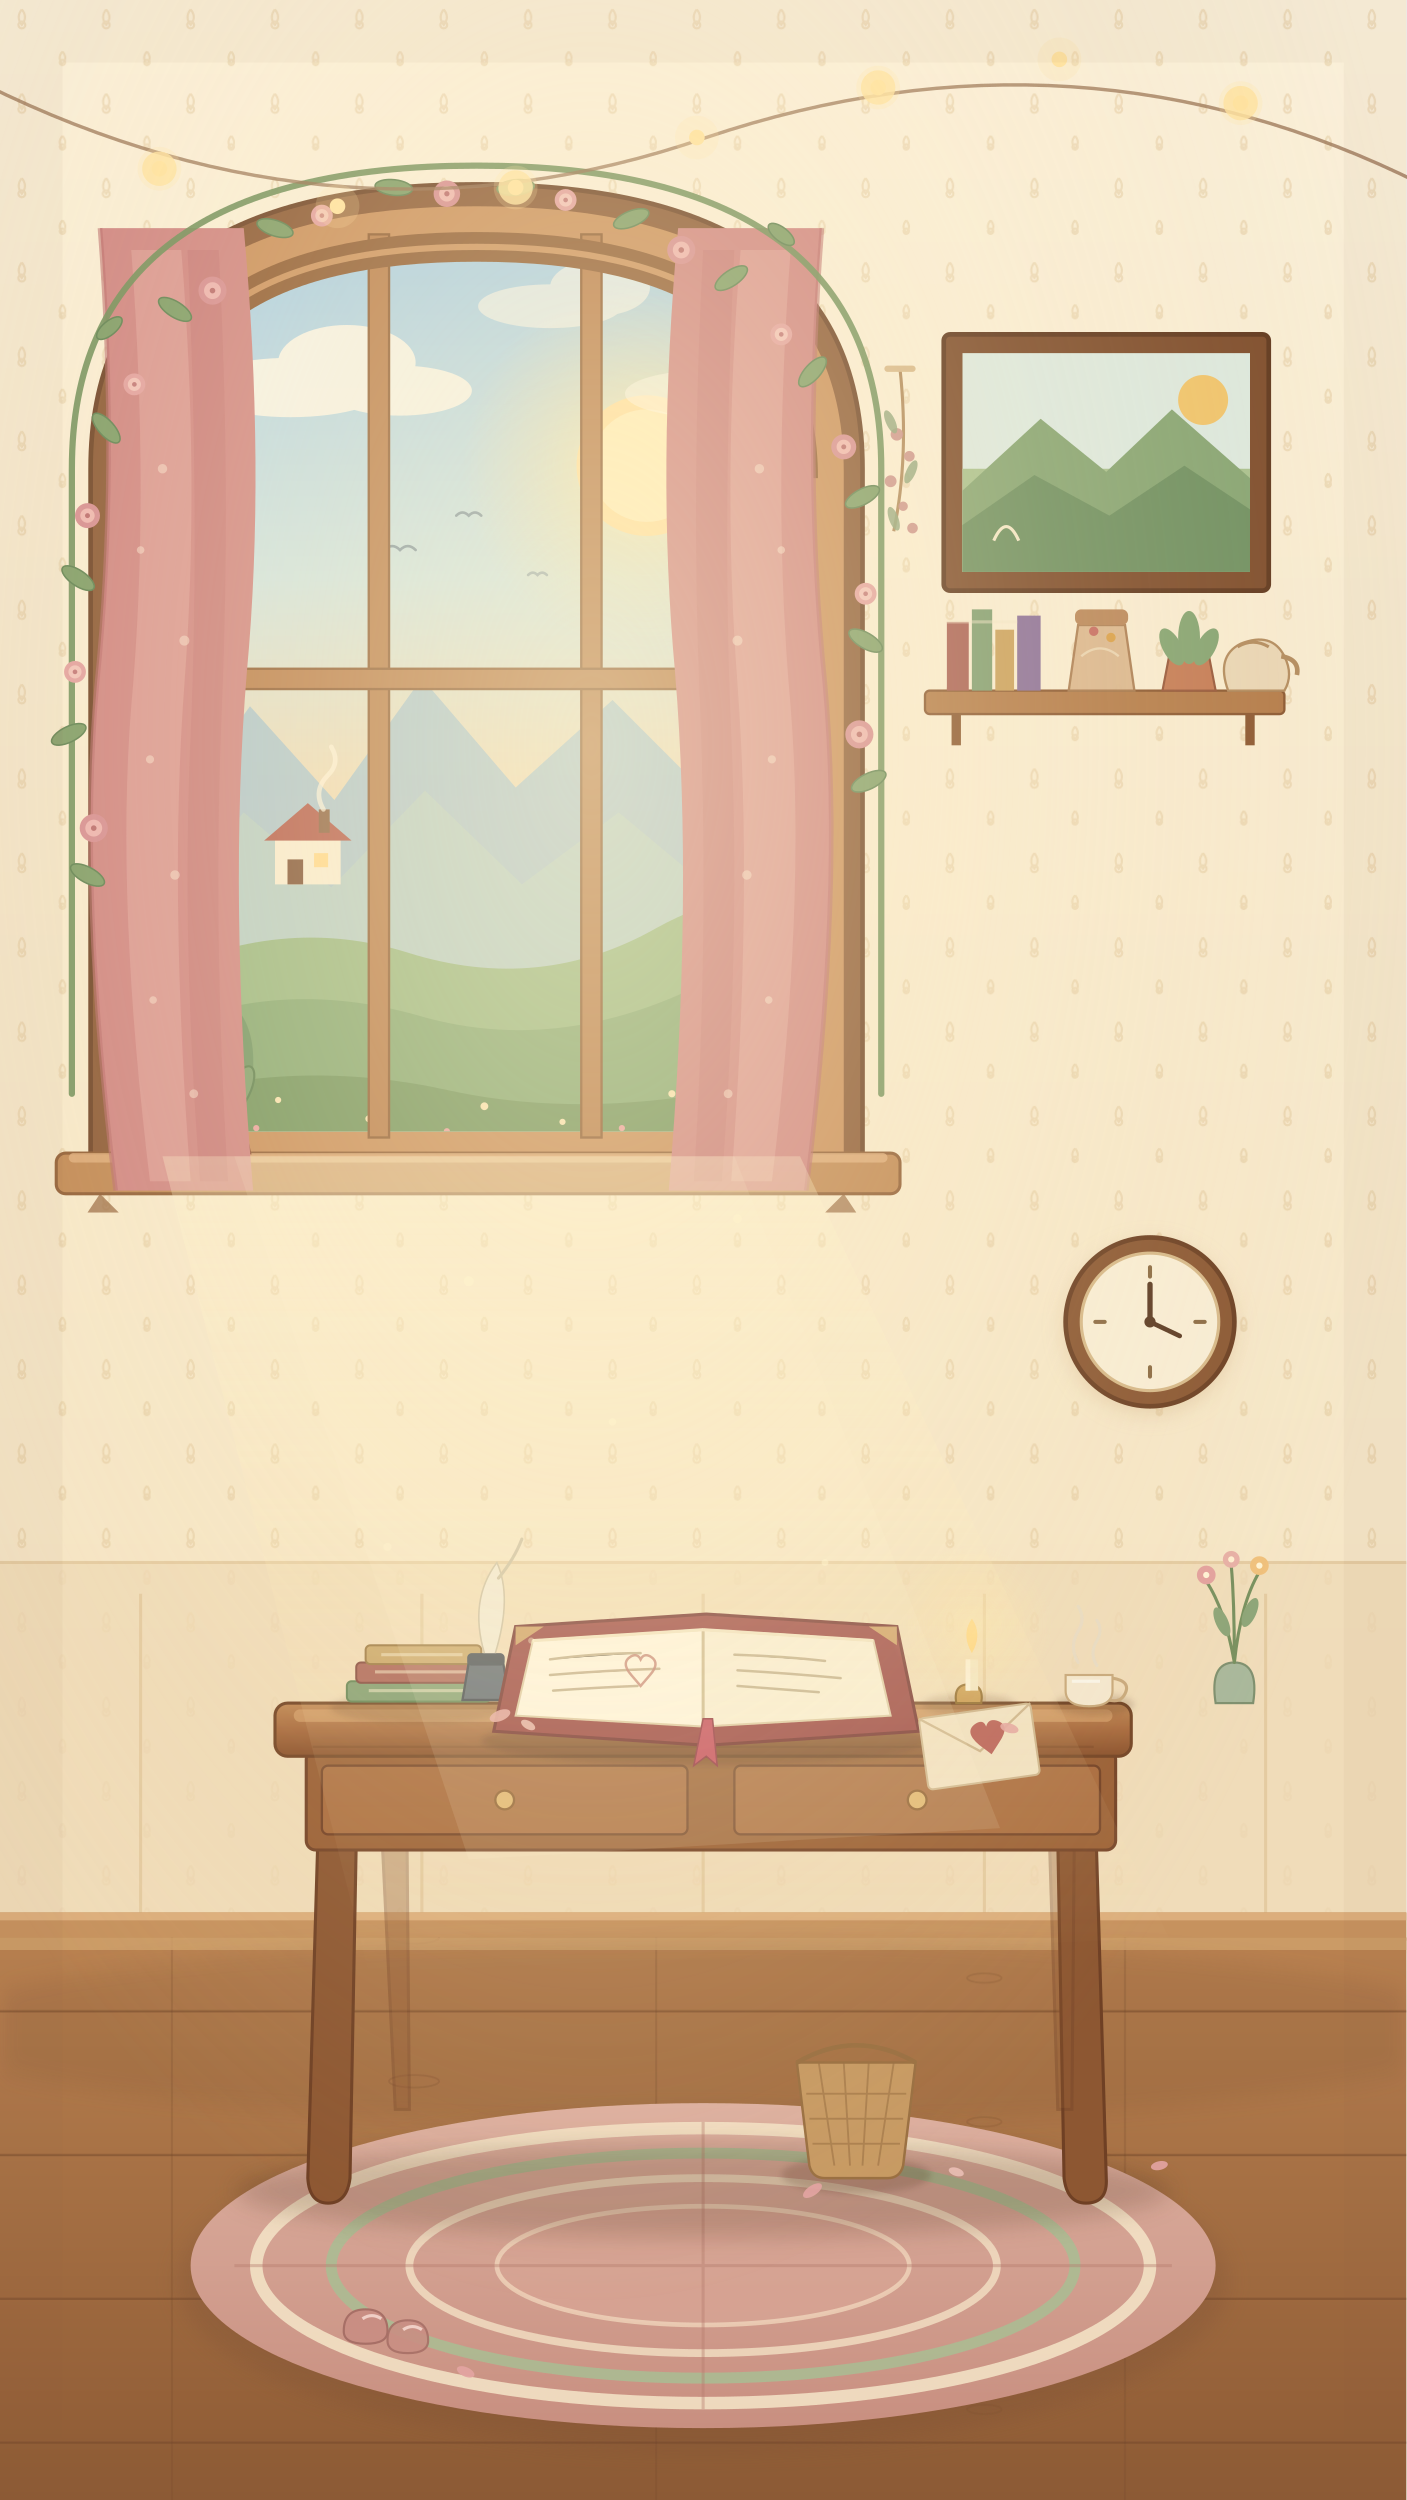
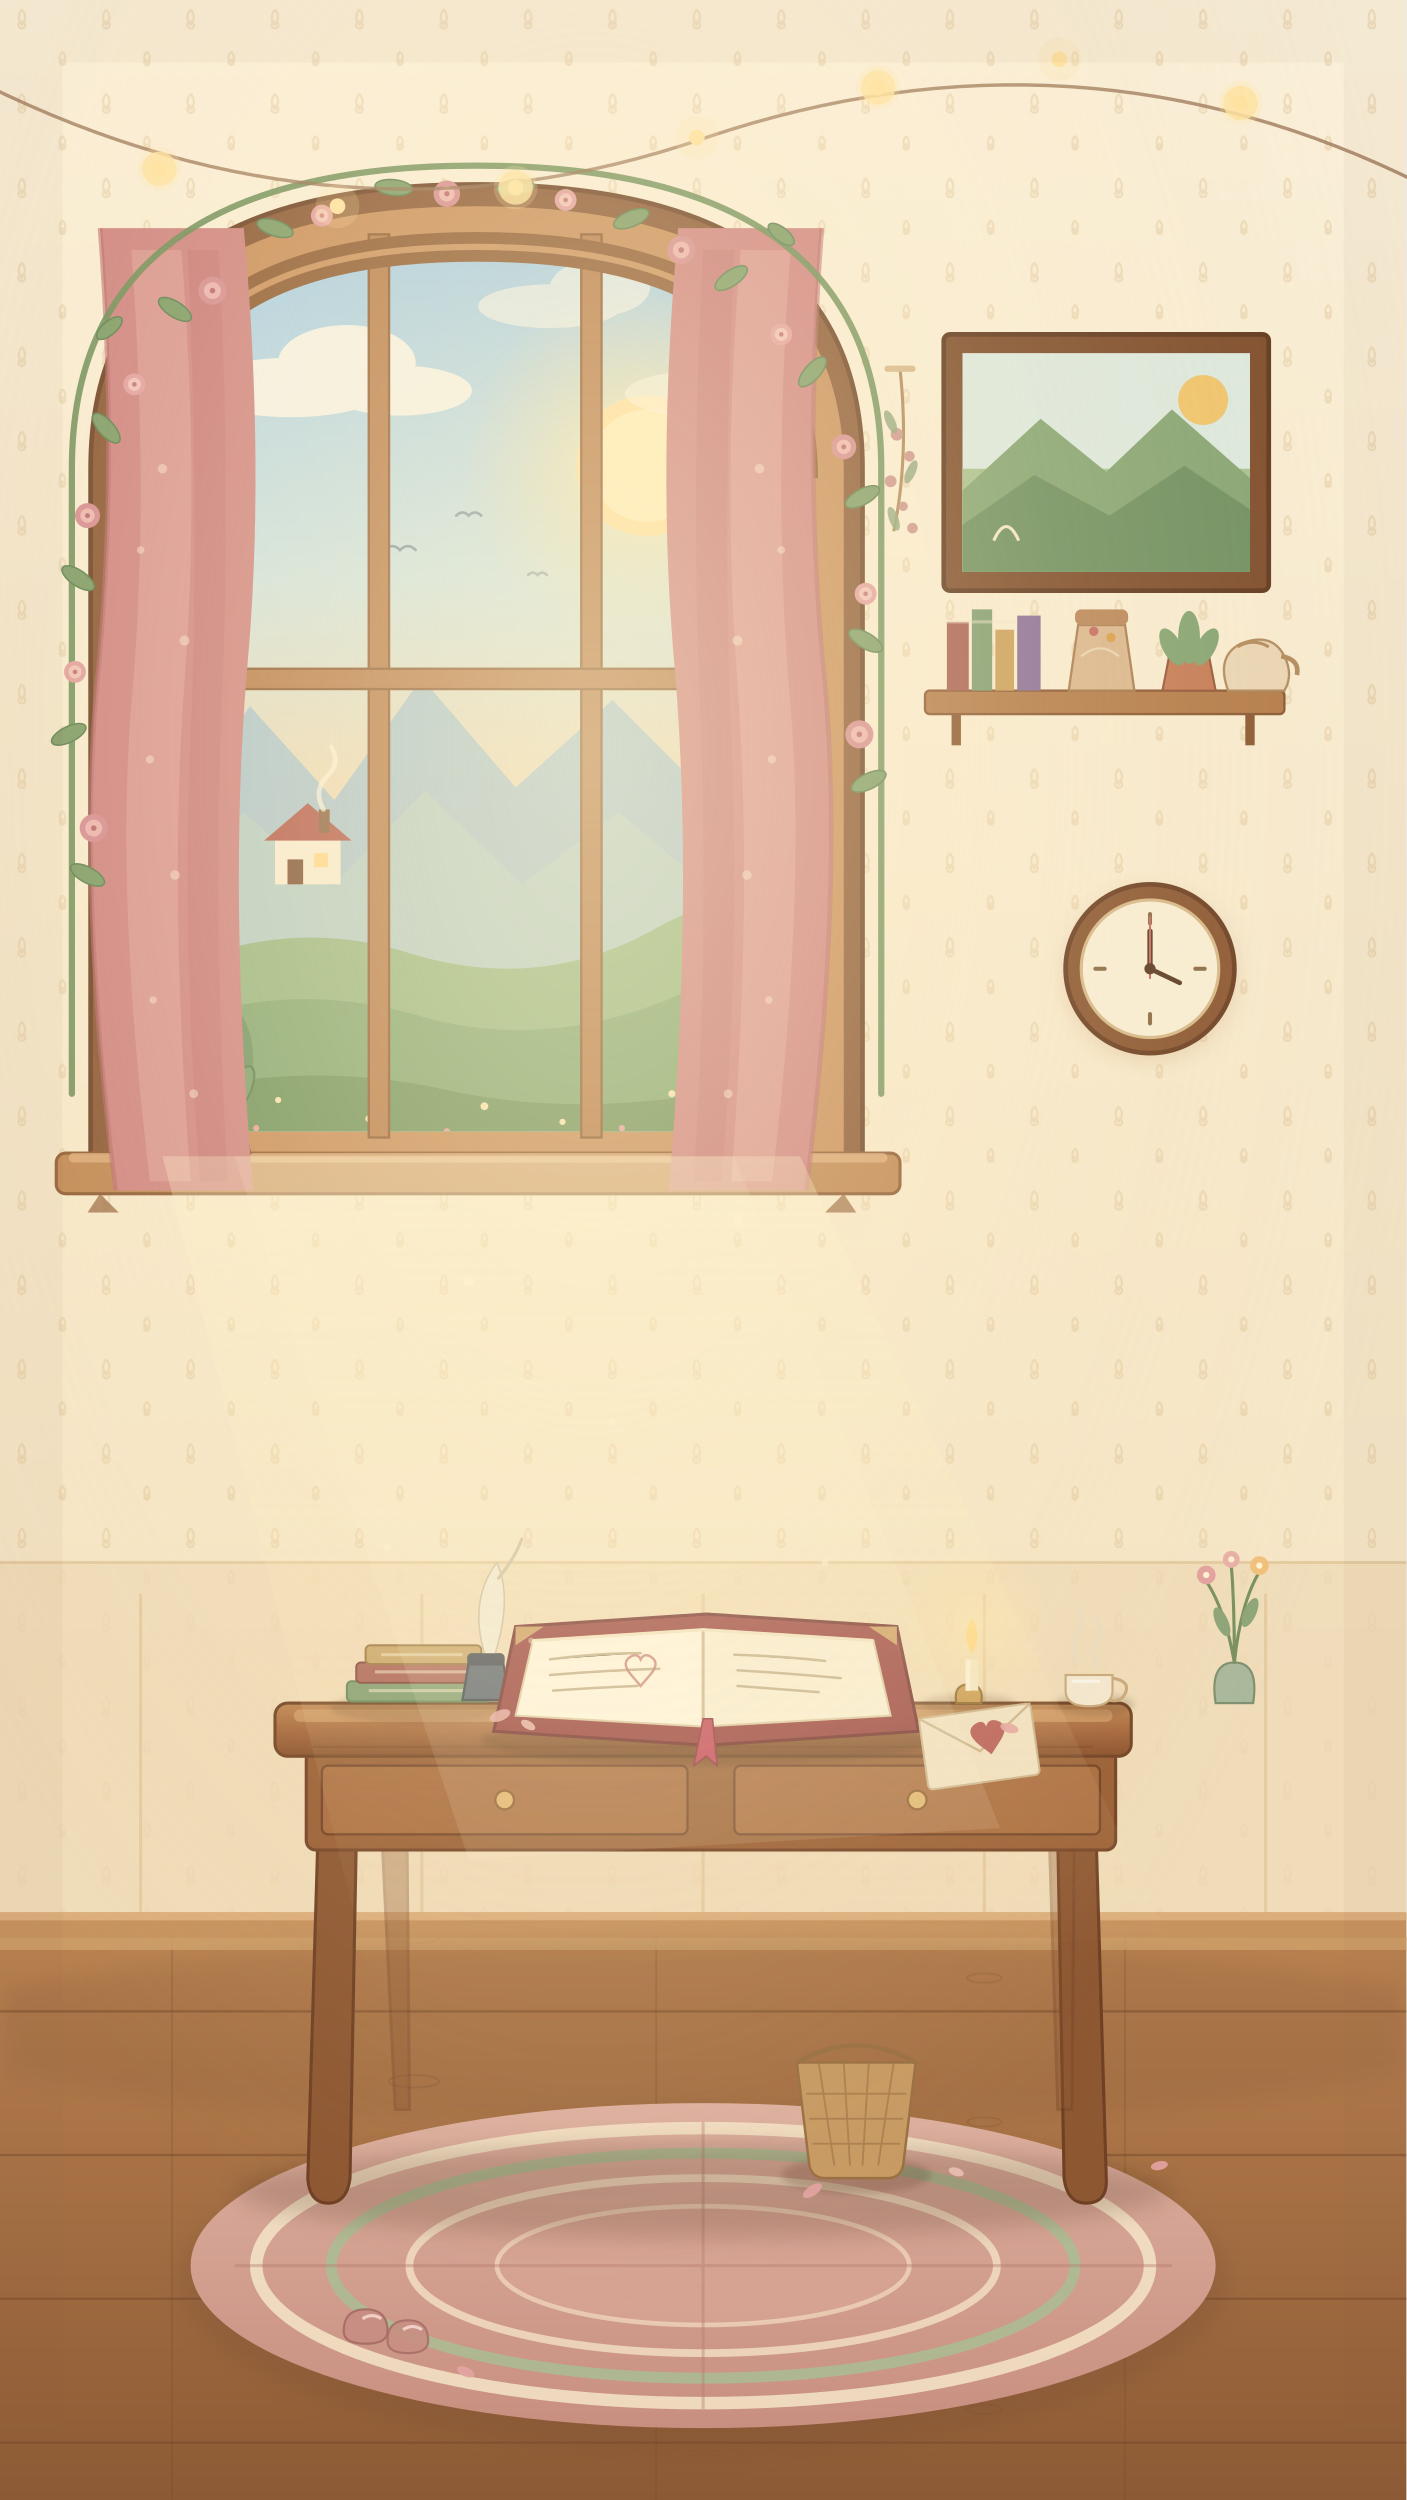
<svg xmlns="http://www.w3.org/2000/svg" viewBox="0 0 900 1600" width="900" height="1600">
  <defs>
    <linearGradient id="sky" x1="0" y1="0" x2="0" y2="1">
      <stop offset="0" stop-color="#a6cde6" />
      <stop offset=".38" stop-color="#cfe4e2" />
      <stop offset=".66" stop-color="#f5d9ae" />
      <stop offset="1" stop-color="#f0bd8d" />
    </linearGradient>
    <linearGradient id="wall" x1="0" y1="0" x2="0" y2="1">
      <stop offset="0" stop-color="#faf0da" />
      <stop offset=".6" stop-color="#f6e7c8" />
      <stop offset="1" stop-color="#eedbb8" />
    </linearGradient>
    <linearGradient id="floorG" x1="0" y1="0" x2="0" y2="1">
      <stop offset="0" stop-color="#b98150" />
      <stop offset="1" stop-color="#8d5a34" />
    </linearGradient>
    <linearGradient id="deskG" x1="0" y1="0" x2="0" y2="1">
      <stop offset="0" stop-color="#c08854" />
      <stop offset=".5" stop-color="#a86b3f" />
      <stop offset="1" stop-color="#8a522d" />
    </linearGradient>
    <linearGradient id="rugG" x1="0" y1="0" x2="0" y2="1">
      <stop offset="0" stop-color="#ddb0a0" />
      <stop offset="1" stop-color="#c88f80" />
    </linearGradient>
    <linearGradient id="beam" x1="0" y1="0" x2="0" y2="1">
      <stop offset="0" stop-color="#fff6d2" stop-opacity=".55" />
      <stop offset="1" stop-color="#ffe7a9" stop-opacity="0" />
    </linearGradient>
    <radialGradient id="sunGlow" cx="50%" cy="50%" r="50%">
      <stop offset="0" stop-color="#fff3c2" stop-opacity=".95" />
      <stop offset=".45" stop-color="#ffe6a4" stop-opacity=".5" />
      <stop offset="1" stop-color="#ffdfa0" stop-opacity="0" />
    </radialGradient>
    <radialGradient id="lampGlow" cx="50%" cy="50%" r="50%">
      <stop offset="0" stop-color="#ffe9ad" stop-opacity=".8" />
      <stop offset="1" stop-color="#ffe9ad" stop-opacity="0" />
    </radialGradient>
    <radialGradient id="roomGlow" cx="42%" cy="30%" r="62%">
      <stop offset="0" stop-color="#fff4cd" stop-opacity=".5" />
      <stop offset=".55" stop-color="#ffe9bb" stop-opacity=".16" />
      <stop offset="1" stop-color="#e5c38c" stop-opacity="0" />
    </radialGradient>
    <filter id="soft" x="-40%" y="-40%" width="180%" height="180%">
      <feGaussianBlur stdDeviation="7" />
    </filter>
    <filter id="soft2" x="-40%" y="-40%" width="180%" height="180%">
      <feGaussianBlur stdDeviation="2" />
    </filter>
    <clipPath id="winClip">
      <path d="M96 724 L96 306 Q96 158 305 158 Q514 158 514 306 L514 724 Z" />
    </clipPath>
    <pattern id="bloom" width="54" height="54" patternUnits="userSpaceOnUse">
      <g fill="none" stroke="#d9bc8d" stroke-width="1.4" opacity=".38">
        <circle cx="14" cy="16" r="2.2" />
        <path d="M14 6 q4 5 0 10 q-4 -5 0 -10" />
        <circle cx="40" cy="40" r="1.7" />
        <path d="M40 33 q3.5 4 0 8 q-3.5 -4 0 -8" />
      </g>
    </pattern>
    <pattern id="planks" width="900" height="92" patternUnits="userSpaceOnUse">
      <rect width="900" height="92" fill="none" />
      <path d="M0 91.5 H900" stroke="#6f4527" stroke-width="2" opacity=".45" />
      <path d="M110 0 V92 M420 0 V92 M720 0 V92" stroke="#6f4527" stroke-width="1.3" opacity=".22" />
      <ellipse cx="265" cy="44" rx="16" ry="4" fill="none" stroke="#7d4d2b" stroke-width="1.2" opacity=".25" />
      <ellipse cx="630" cy="70" rx="11" ry="3" fill="none" stroke="#7d4d2b" stroke-width="1.2" opacity=".22" />
    </pattern>
  </defs>
  <rect x="0" y="0" width="900" height="1600" fill="url(#wall)" />
  <rect x="0" y="0" width="900" height="1240" fill="url(#bloom)" />
  <rect x="0" y="1000" width="900" height="250" fill="#efdab5" opacity=".75" />
  <g stroke="#e2c99f" stroke-width="2" opacity=".9">
    <path d="M0 1000 H900" />
    <path d="M90 1020 V1236 M270 1020 V1236 M450 1020 V1236 M630 1020 V1236 M810 1020 V1236" />
  </g>
  <rect x="0" y="1224" width="900" height="18" fill="#c6925e" />
  <rect x="0" y="1224" width="900" height="5" fill="#dcae7c" />
  <path d="M58 750 L58 300 Q58 118 305 118 Q552 118 552 300 L552 750 Z" fill="#8b5936" stroke="#6e4327" stroke-width="3" />
  <path d="M70 738 L70 302 Q70 132 305 132 Q540 132 540 302 L540 738 Z" fill="#c98f5c" />
  <g clip-path="url(#winClip)">
    <rect x="96" y="150" width="420" height="580" fill="url(#sky)" />
    <circle cx="414" cy="298" r="118" fill="url(#sunGlow)" />
    <circle cx="414" cy="298" r="45" fill="#ffe0a0" />
    <circle cx="414" cy="298" r="36" fill="#fff1c2" opacity=".75" />
    <g fill="#fff8e9" opacity=".85">
      <g>
        <ellipse cx="186" cy="248" rx="62" ry="19" />
        <ellipse cx="222" cy="232" rx="44" ry="24" />
        <ellipse cx="256" cy="250" rx="46" ry="16" />
        <animateTransform attributeName="transform" type="translate" values="0 0;14 0;0 0" dur="30s" repeatCount="indefinite" />
      </g>
      <g opacity=".7">
        <ellipse cx="352" cy="196" rx="46" ry="14" />
        <ellipse cx="384" cy="184" rx="32" ry="18" />
        <animateTransform attributeName="transform" type="translate" values="0 0;-10 0;0 0" dur="24s" repeatCount="indefinite" />
      </g>
      <g opacity=".6">
        <ellipse cx="452" cy="252" rx="52" ry="15" />
        <ellipse cx="486" cy="240" rx="34" ry="19" />
        <animateTransform attributeName="transform" type="translate" values="0 0;8 0;0 0" dur="36s" repeatCount="indefinite" />
      </g>
    </g>
    <path d="M96 540 L160 452 L214 512 L270 434 L330 504 L392 448 L454 510 L514 466 L514 730 L96 730 Z" fill="#a8c4cf" opacity=".9" />
    <path d="M96 586 L156 520 L212 568 L272 506 L334 566 L396 520 L456 570 L514 526 L514 730 L96 730 Z" fill="#b9cfc5" opacity=".9" />
    <path d="M96 626 Q180 584 262 610 Q346 636 420 594 Q474 564 514 580 L514 730 L96 730 Z" fill="#9ab883" />
    <path d="M96 662 Q176 624 268 650 Q350 674 436 636 Q482 616 514 624 L514 730 L96 730 Z" fill="#87a974" />
    <g transform="translate(176,520)">
      <rect x="0" y="16" width="42" height="30" fill="#f8ecd2" />
      <path d="M-7 18 L21 -6 L49 18 Z" fill="#b45b4c" />
      <rect x="8" y="30" width="10" height="16" fill="#7f5236" />
      <rect x="25" y="26" width="9" height="9" fill="#ffd98d" />
      <rect x="28" y="-2" width="7" height="15" fill="#8d6243" />
      <path d="M31 -2 q-7 -12 3 -22 q8 -8 2 -18" fill="none" stroke="#fff3dd" stroke-width="3" stroke-linecap="round" opacity=".7">
        <animate attributeName="opacity" values=".25;.75;.25" dur="6s" repeatCount="indefinite" />
      </path>
    </g>
    <g fill="#6f9364">
      <path d="M136 690 q-12 -38 4 -64 q14 24 6 64 Z" />
      <path d="M152 700 q-10 -30 3 -50 q11 18 5 50 Z" opacity=".85" />
      <path d="M470 676 q-11 -34 4 -58 q13 22 5 58 Z" />
      <path d="M488 694 q-9 -26 3 -44 q10 16 4 44 Z" opacity=".8" />
    </g>
    <path d="M96 704 Q190 676 288 698 Q390 720 514 686 L514 730 L96 730 Z" fill="#749660" />
    <g fill="#f7e2b2">
      <circle cx="152" cy="712" r="2.4" />
      <circle cx="178" cy="704" r="2" />
      <circle cx="236" cy="716" r="2.2" />
      <circle cx="310" cy="708" r="2.5" />
      <circle cx="360" cy="718" r="2" />
      <circle cx="430" cy="700" r="2.3" />
      <circle cx="474" cy="714" r="2.2" />
    </g>
    <g fill="#e9a2a0">
      <circle cx="164" cy="722" r="2" />
      <circle cx="286" cy="724" r="2" />
      <circle cx="398" cy="722" r="2" />
      <circle cx="452" cy="696" r="1.8" />
    </g>
    <g fill="none" stroke="#6d8190" stroke-width="1.7" stroke-linecap="round" opacity=".75">
      <path d="M246 352 q5 -5 10 0 q5 -5 10 0" />
      <path d="M292 330 q4 -4 8 0 q4 -4 8 0" />
      <path d="M338 368 q3 -3 6 0 q3 -3 6 0" opacity=".7" />
    </g>
    <g fill="#7e9d68" opacity=".9">
      <path d="M96 150 q38 6 52 38 q-34 4 -52 -12 Z" />
      <path d="M514 150 q-34 8 -46 38 q32 2 46 -14 Z" opacity=".85" />
    </g>
  </g>
  <g fill="#b97e4d" stroke="#8f5c34" stroke-width="1.5">
    <rect x="236" y="150" width="13" height="578" />
    <rect x="372" y="150" width="13" height="578" />
    <rect x="96" y="428" width="418" height="13" />
    <path d="M96 306 Q96 158 305 158 Q514 158 514 306" fill="none" stroke="#8f5c34" stroke-width="19" />
    <path d="M96 306 Q96 158 305 158 Q514 158 514 306" fill="none" stroke="#d9a06a" stroke-width="4" opacity=".8" />
  </g>
  <rect x="36" y="738" width="540" height="26" rx="6" fill="#c08854" stroke="#8f5c34" stroke-width="2" />
  <rect x="44" y="738" width="524" height="6" rx="3" fill="#e0ae7d" opacity=".8" />
  <path d="M64 764 l-8 12 h20 Z M540 764 l8 12 h-20 Z" fill="#8f5c34" opacity=".7" />
  <g>
    <path d="M120 738 l7 -30 h26 l7 30 Z" fill="#b96f4e" stroke="#8f4f36" stroke-width="1.6" />
    <g fill="#7fa06f" stroke="#5f8253" stroke-width="1.4">
      <ellipse cx="140" cy="690" rx="8" ry="22" />
      <ellipse cx="127" cy="698" rx="7" ry="17" transform="rotate(-26 127 698)" />
      <ellipse cx="153" cy="698" rx="7" ry="17" transform="rotate(26 153 698)" />
    </g>
    <circle cx="140" cy="670" r="5" fill="#e7a3a0" />
    <path d="M468 738 l4 -18 h18 l4 18 Z" fill="#c99873" stroke="#966a4c" stroke-width="1.4" />
    <path d="M481 720 q-16 -16 -2 -34 q14 14 2 34" fill="#84a574" opacity=".95" />
    <path d="M481 720 q14 -12 22 -3" fill="none" stroke="#5f8253" stroke-width="3" stroke-linecap="round" />
  </g>
  <g>
    <path d="M64 146 Q76 300 62 438 Q50 570 74 762 L162 762 Q146 574 158 430 Q170 300 156 146 Z" fill="#cf8583" />
    <path d="M84 160 Q96 320 84 452 Q74 576 96 756 L122 756 Q108 572 118 438 Q128 306 116 160 Z" fill="#dc9b96" opacity=".8" />
    <path d="M120 160 Q128 330 122 470 Q116 600 128 756 L146 756 Q136 598 142 452 Q148 310 140 160 Z" fill="#c57676" opacity=".55" />
    <path d="M64 146 Q76 300 62 438 Q50 570 74 762" fill="none" stroke="#b96b6d" stroke-width="3" opacity=".6" />
    <g fill="#f6ddcb" opacity=".55">
      <circle cx="104" cy="300" r="3" />
      <circle cx="90" cy="352" r="2.4" />
      <circle cx="118" cy="410" r="3.2" />
      <circle cx="96" cy="486" r="2.6" />
      <circle cx="112" cy="560" r="3" />
      <circle cx="98" cy="640" r="2.4" />
      <circle cx="124" cy="700" r="2.8" />
    </g>
    <animateTransform attributeName="transform" type="rotate" values="0 110 150;.5 110 150;0 110 150" dur="8s" repeatCount="indefinite" />
  </g>
  <g>
    <path d="M526 146 Q514 300 528 438 Q540 570 516 762 L428 762 Q444 574 432 430 Q420 300 434 146 Z" fill="#cf8583" />
    <path d="M506 160 Q494 320 506 452 Q516 576 494 756 L468 756 Q482 572 472 438 Q462 306 474 160 Z" fill="#dc9b96" opacity=".8" />
    <path d="M470 160 Q462 330 468 470 Q474 600 462 756 L444 756 Q454 598 448 452 Q442 310 450 160 Z" fill="#c57676" opacity=".55" />
    <path d="M526 146 Q514 300 528 438 Q540 570 516 762" fill="none" stroke="#b96b6d" stroke-width="3" opacity=".6" />
    <g fill="#f6ddcb" opacity=".55">
      <circle cx="486" cy="300" r="3" />
      <circle cx="500" cy="352" r="2.4" />
      <circle cx="472" cy="410" r="3.2" />
      <circle cx="494" cy="486" r="2.6" />
      <circle cx="478" cy="560" r="3" />
      <circle cx="492" cy="640" r="2.4" />
      <circle cx="466" cy="700" r="2.8" />
    </g>
    <animateTransform attributeName="transform" type="rotate" values="0 500 150;-.5 500 150;0 500 150" dur="9s" repeatCount="indefinite" />
  </g>
  <g>
    <path d="M46 700 L46 300 Q46 106 305 106 Q564 106 564 300 L564 700" fill="none" stroke="#6f8f5a" stroke-width="4" stroke-linecap="round" opacity=".9" />
    <g fill="#7e9d68" stroke="#5f8253" stroke-width="1">
      <ellipse cx="56" cy="560" rx="12" ry="5" transform="rotate(28 56 560)" />
      <ellipse cx="44" cy="470" rx="12" ry="5" transform="rotate(-26 44 470)" />
      <ellipse cx="50" cy="370" rx="12" ry="5" transform="rotate(34 50 370)" />
      <ellipse cx="68" cy="274" rx="12" ry="5" transform="rotate(48 68 274)" />
      <ellipse cx="112" cy="198" rx="12" ry="5" transform="rotate(32 112 198)" />
      <ellipse cx="176" cy="146" rx="12" ry="5" transform="rotate(18 176 146)" />
      <ellipse cx="252" cy="120" rx="12" ry="5" transform="rotate(6 252 120)" />
      <ellipse cx="330" cy="120" rx="12" ry="5" transform="rotate(-6 330 120)" />
      <ellipse cx="404" cy="140" rx="12" ry="5" transform="rotate(-22 404 140)" />
      <ellipse cx="468" cy="178" rx="12" ry="5" transform="rotate(-34 468 178)" />
      <ellipse cx="520" cy="238" rx="12" ry="5" transform="rotate(-48 520 238)" />
      <ellipse cx="552" cy="318" rx="12" ry="5" transform="rotate(-28 552 318)" />
      <ellipse cx="554" cy="410" rx="12" ry="5" transform="rotate(30 554 410)" />
      <ellipse cx="556" cy="500" rx="12" ry="5" transform="rotate(-26 556 500)" />
      <ellipse cx="70" cy="210" rx="10" ry="4.4" transform="rotate(-40 70 210)" />
      <ellipse cx="500" cy="150" rx="10" ry="4.4" transform="rotate(38 500 150)" />
    </g>
    <g>
      <g transform="translate(60,530)">
        <circle r="9" fill="#d58d92" />
        <circle r="5.4" fill="#ecb3b0" />
        <circle r="1.8" fill="#b96b6d" />
      </g>
      <g transform="translate(48,430)">
        <circle r="7" fill="#e2a0a0" />
        <circle r="4.2" fill="#f1c2ba" />
        <circle r="1.5" fill="#c07678" />
      </g>
      <g transform="translate(56,330)">
        <circle r="8" fill="#d58d92" />
        <circle r="4.6" fill="#eeb6b1" />
        <circle r="1.6" fill="#b96b6d" />
      </g>
      <g transform="translate(86,246)">
        <circle r="7" fill="#e2a0a0" />
        <circle r="4.2" fill="#f1c2ba" />
        <circle r="1.5" fill="#c07678" />
      </g>
      <g transform="translate(136,186)">
        <circle r="9" fill="#d58d92" />
        <circle r="5.4" fill="#ecb3b0" />
        <circle r="1.8" fill="#b96b6d" />
      </g>
      <g transform="translate(206,138)">
        <circle r="7" fill="#e2a0a0" />
        <circle r="4.2" fill="#f1c2ba" />
        <circle r="1.5" fill="#c07678" />
      </g>
      <g transform="translate(286,124)">
        <circle r="8.5" fill="#d58d92" />
        <circle r="5" fill="#eeb6b1" />
        <circle r="1.7" fill="#b96b6d" />
      </g>
      <g transform="translate(362,128)">
        <circle r="7" fill="#e2a0a0" />
        <circle r="4.2" fill="#f1c2ba" />
        <circle r="1.5" fill="#c07678" />
      </g>
      <g transform="translate(436,160)">
        <circle r="9" fill="#d58d92" />
        <circle r="5.4" fill="#ecb3b0" />
        <circle r="1.8" fill="#b96b6d" />
      </g>
      <g transform="translate(500,214)">
        <circle r="7" fill="#e2a0a0" />
        <circle r="4.2" fill="#f1c2ba" />
        <circle r="1.5" fill="#c07678" />
      </g>
      <g transform="translate(540,286)">
        <circle r="8" fill="#d58d92" />
        <circle r="4.6" fill="#eeb6b1" />
        <circle r="1.6" fill="#b96b6d" />
      </g>
      <g transform="translate(554,380)">
        <circle r="7" fill="#e2a0a0" />
        <circle r="4.2" fill="#f1c2ba" />
        <circle r="1.5" fill="#c07678" />
      </g>
      <g transform="translate(550,470)">
        <circle r="9" fill="#d58d92" />
        <circle r="5.4" fill="#ecb3b0" />
        <circle r="1.8" fill="#b96b6d" />
      </g>
    </g>
  </g>
  <g transform="translate(604,214)">
    <rect x="0" y="0" width="208" height="164" rx="4" fill="#7d4c2c" stroke="#5f371e" stroke-width="3" />
    <rect x="12" y="12" width="184" height="140" fill="#dce9e0" />
    <rect x="12" y="86" width="184" height="66" fill="#a8c18f" />
    <path d="M12 100 L62 54 L104 88 L146 48 L196 92 L196 152 L12 152 Z" fill="#86a574" />
    <path d="M12 122 L58 90 L106 116 L154 84 L196 112 L196 152 L12 152 Z" fill="#6e9062" />
    <circle cx="166" cy="42" r="16" fill="#f0c46c" />
    <path d="M32 132 q8 -18 16 0" fill="none" stroke="#f3e7c8" stroke-width="2" />
  </g>
  <g transform="translate(-20,0)">
    <rect x="612" y="442" width="230" height="15" rx="3" fill="#b37b4a" stroke="#8a5731" stroke-width="1.5" />
    <path d="M632 457 l0 20 M820 457 l0 20" stroke="#8a5731" stroke-width="6" />
    <g>
      <rect x="626" y="398" width="14" height="44" fill="#a85f55" />
      <rect x="642" y="390" width="13" height="52" fill="#7f9d72" />
      <rect x="657" y="403" width="12" height="39" fill="#c9a05d" />
      <rect x="671" y="394" width="15" height="48" fill="#8a6f9a" />
      <path d="M626 398 h45" stroke="#efe3c8" stroke-width="2" opacity=".5" />
    </g>
    <g>
      <path d="M704 442 l6 -42 h30 l6 42 Z" fill="#d8b58d" stroke="#a87a50" stroke-width="1.5" opacity=".95" />
      <rect x="708" y="390" width="34" height="10" rx="4" fill="#b9875b" />
      <path d="M712 420 q12 -10 24 0" fill="none" stroke="#f3e6c8" stroke-width="1.5" opacity=".6" />
      <circle cx="720" cy="404" r="3" fill="#c56b62" />
      <circle cx="731" cy="408" r="3" fill="#d9a04a" />
    </g>
    <g>
      <path d="M764 442 l5 -26 h24 l5 26 Z" fill="#c47b56" stroke="#96573b" stroke-width="1.4" />
      <g fill="#84a473">
        <ellipse cx="781" cy="408" rx="7" ry="17" />
        <ellipse cx="770" cy="414" rx="6" ry="13" transform="rotate(-28 770 414)" />
        <ellipse cx="792" cy="414" rx="6" ry="13" transform="rotate(28 792 414)" />
      </g>
    </g>
    <g>
      <ellipse cx="817" cy="426" rx="0" ry="0" />
      <path d="M806 442 q-8 -22 8 -30 q20 -8 28 8 q6 12 0 22 Z" fill="#e9d6b6" stroke="#b28b5f" stroke-width="1.5" />
      <path d="M840 420 q12 2 10 12" fill="none" stroke="#b28b5f" stroke-width="3" />
      <path d="M812 414 q10 -6 20 0" fill="none" stroke="#b28b5f" stroke-width="2" />
    </g>
  </g>
  <g transform="translate(576,236)">
    <path d="M0 0 q6 56 -4 104" fill="none" stroke="#b08a5e" stroke-width="2" />
    <g fill="#c98e88" opacity=".9">
      <circle cx="-2" cy="42" r="4" />
      <circle cx="6" cy="56" r="3.4" />
      <circle cx="-6" cy="72" r="3.8" />
      <circle cx="2" cy="88" r="3" />
      <circle cx="8" cy="102" r="3.4" />
    </g>
    <g fill="#8fa57c" opacity=".85">
      <ellipse cx="-6" cy="34" rx="3" ry="8" transform="rotate(-24 -6 34)" />
      <ellipse cx="7" cy="66" rx="3" ry="8" transform="rotate(24 7 66)" />
      <ellipse cx="-4" cy="96" rx="3" ry="8" transform="rotate(-20 -4 96)" />
    </g>
    <path d="M-8 0 h16" stroke="#d7b98c" stroke-width="4" stroke-linecap="round" />
  </g>
-   <g transform="translate(736,846)">
+   <g transform="translate(736,620)">
    <circle cx="0" cy="4" r="54" fill="#b98a5c" opacity=".28" filter="url(#soft)" />
    <circle cx="0" cy="0" r="54" fill="#8a5733" stroke="#6b3f23" stroke-width="3" />
    <circle cx="0" cy="0" r="44" fill="#f8eed6" stroke="#d6b98a" stroke-width="2" />
    <g stroke="#8a6a44" stroke-width="2.6" stroke-linecap="round">
      <line x1="0" y1="-35" x2="0" y2="-29" />
      <line x1="0" y1="29" x2="0" y2="35" />
      <line x1="-35" y1="0" x2="-29" y2="0" />
      <line x1="29" y1="0" x2="35" y2="0" />
    </g>
    <line x1="0" y1="0" x2="0" y2="-24" stroke="#5a3a24" stroke-width="3.4" stroke-linecap="round" />
    <line x1="0" y1="0" x2="19" y2="9" stroke="#5a3a24" stroke-width="3" stroke-linecap="round" />
+     <line x1="0" y1="6" x2="0" y2="-33" stroke="#c56b62" stroke-width="1.3" stroke-linecap="round">
+       <animateTransform attributeName="transform" type="rotate" values="0;360" dur="60s" repeatCount="indefinite" />
+     </line>
    <circle cx="0" cy="0" r="3.6" fill="#5a3a24" />
  </g>
  <g>
    <path d="M-10 54 Q220 168 452 88 Q690 8 910 118" fill="none" stroke="#967052" stroke-width="2.2" opacity=".75" />
    <g fill="#ffe3a0">
      <circle cx="102" cy="108" r="14" opacity=".22" />
      <circle cx="102" cy="108" r="5" />
      <circle cx="216" cy="132" r="14" opacity=".2" />
      <circle cx="216" cy="132" r="5" />
      <circle cx="330" cy="120" r="14" opacity=".22" />
      <circle cx="330" cy="120" r="5" />
      <circle cx="446" cy="88" r="14" opacity=".2" />
      <circle cx="446" cy="88" r="5" />
      <circle cx="562" cy="56" r="14" opacity=".22" />
      <circle cx="562" cy="56" r="5" />
      <circle cx="678" cy="38" r="14" opacity=".2" />
      <circle cx="678" cy="38" r="5" />
      <circle cx="794" cy="66" r="14" opacity=".22" />
      <circle cx="794" cy="66" r="5" />
    </g>
    <g fill="#ffe3a0" opacity=".8">
      <circle cx="102" cy="108" r="11">
        <animate attributeName="opacity" values=".15;.35;.15" dur="3.4s" repeatCount="indefinite" />
      </circle>
      <circle cx="330" cy="120" r="11">
        <animate attributeName="opacity" values=".3;.1;.3" dur="4.1s" repeatCount="indefinite" />
      </circle>
      <circle cx="562" cy="56" r="11">
        <animate attributeName="opacity" values=".12;.32;.12" dur="2.8s" repeatCount="indefinite" />
      </circle>
      <circle cx="794" cy="66" r="11">
        <animate attributeName="opacity" values=".3;.12;.3" dur="3.8s" repeatCount="indefinite" />
      </circle>
    </g>
  </g>
  <rect x="0" y="1240" width="900" height="360" fill="url(#floorG)" />
  <rect x="0" y="1240" width="900" height="360" fill="url(#planks)" />
  <rect x="0" y="1240" width="900" height="8" fill="#d0a16c" opacity=".8" />
  <ellipse cx="450" cy="1300" rx="500" ry="60" fill="#5f3b22" opacity=".12" filter="url(#soft)" />
  <g transform="translate(450,1450)">
    <ellipse cx="0" cy="10" rx="336" ry="108" fill="#6a4530" opacity=".2" filter="url(#soft)" />
    <ellipse cx="0" cy="0" rx="328" ry="104" fill="url(#rugG)" />
    <ellipse cx="0" cy="0" rx="286" ry="88" fill="none" stroke="#f5e5c8" stroke-width="8" opacity=".85" />
    <ellipse cx="0" cy="0" rx="238" ry="72" fill="none" stroke="#a9bd93" stroke-width="7" opacity=".85" />
    <ellipse cx="0" cy="0" rx="188" ry="56" fill="none" stroke="#f5e5c8" stroke-width="5" opacity=".75" />
    <ellipse cx="0" cy="0" rx="132" ry="38" fill="#d7a493" opacity=".8" />
    <ellipse cx="0" cy="0" rx="132" ry="38" fill="none" stroke="#f3dcc0" stroke-width="3" opacity=".7" />
    <g stroke="#b47a6c" stroke-width="2" opacity=".4">
      <path d="M-300 0 H300 M0 -92 V92" />
    </g>
  </g>
  <g>
    <ellipse cx="450" cy="1402" rx="300" ry="30" fill="#4f301c" opacity=".22" filter="url(#soft)" />
    <g fill="#8d5732" stroke="#6f4024" stroke-width="2">
      <path d="M205 1124 l24 0 -5 270 q-2 16 -14 16 q-12 0 -13 -16 Z" />
      <path d="M676 1124 l24 0 8 270 q1 16 -13 16 q-12 0 -14 -16 Z" />
      <path d="M242 1124 l18 0 2 226 -9 0 Z" opacity=".35" />
      <path d="M670 1124 l18 0 -2 226 -9 0 Z" opacity=".35" />
    </g>
    <rect x="196" y="1120" width="518" height="64" rx="6" fill="#9a6036" stroke="#754428" stroke-width="2" />
    <rect x="206" y="1130" width="234" height="44" rx="4" fill="#aa6d40" stroke="#754428" stroke-width="1.5" />
    <rect x="470" y="1130" width="234" height="44" rx="4" fill="#aa6d40" stroke="#754428" stroke-width="1.5" />
    <circle cx="323" cy="1152" r="6" fill="#e0b56e" stroke="#8b5b2d" stroke-width="1.5" />
    <circle cx="587" cy="1152" r="6" fill="#e0b56e" stroke="#8b5b2d" stroke-width="1.5" />
    <rect x="176" y="1090" width="548" height="34" rx="8" fill="url(#deskG)" stroke="#744526" stroke-width="2" />
    <rect x="188" y="1094" width="524" height="8" rx="4" fill="#d9a46f" opacity=".65" />
    <path d="M200 1118 H700" stroke="#7b4928" stroke-width="1.6" opacity=".5" />
  </g>
  <g>
    <ellipse cx="269" cy="1093" rx="58" ry="10" fill="#57351f" opacity=".2" filter="url(#soft2)" />
    <rect x="222" y="1076" width="92" height="13" rx="3" fill="#7f9d72" stroke="#5f8253" stroke-width="1.3" />
    <rect x="228" y="1064" width="84" height="13" rx="3" fill="#aa6258" stroke="#81443c" stroke-width="1.3" />
    <rect x="234" y="1053" width="74" height="12" rx="3" fill="#c8a468" stroke="#98743f" stroke-width="1.3" />
    <path d="M244 1059 h52 M240 1070 h60 M236 1082 h68" stroke="#f4e8c9" stroke-width="2" opacity=".55" />
    <path d="M296 1088 l4 -24 h22 l4 24 Z" fill="#5a6572" stroke="#39424d" stroke-width="1.5" />
    <rect x="299" y="1058" width="24" height="8" rx="3" fill="#3f4854" />
    <path d="M310 1058 q-10 -34 8 -58 q10 22 -1 58" fill="#f1ead7" stroke="#c9bda2" stroke-width="1" />
    <path d="M319 1010 q10 -12 15 -25" fill="none" stroke="#c9bda2" stroke-width="2" stroke-linecap="round" />
  </g>
  <g>
    <ellipse cx="452" cy="1114" rx="144" ry="16" fill="#4a2c18" opacity=".25" filter="url(#soft2)" />
    <path d="M316 1108 L330 1041 L452 1033 L574 1041 L588 1108 L452 1117 Z" fill="#963e3e" stroke="#6f2a2a" stroke-width="2" />
    <path d="M330 1098 L341 1050 L450 1043 L450 1105 Z" fill="#fff7e3" stroke="#dccaa6" stroke-width="1.3" />
    <path d="M450 1105 L450 1043 L559 1050 L570 1098 Z" fill="#f8efd7" stroke="#dccaa6" stroke-width="1.3" />
    <path d="M450 1043 L450 1105" stroke="#c9b58d" stroke-width="2" opacity=".8" />
    <path d="M341 1050 L450 1043" stroke="#f2e4c3" stroke-width="2" />
    <path d="M450 1043 L559 1050" stroke="#f2e4c3" stroke-width="2" />
    <g stroke="#b8a581" stroke-width="1.6" stroke-linecap="round" opacity=".85">
      <path d="M352 1062 q30 -4 58 -4 M352 1072 q36 -3 70 -4 M354 1082 q28 -2 54 -3" />
      <path d="M470 1059 q32 1 58 4 M472 1069 q34 2 66 5 M472 1079 q26 2 52 4" />
    </g>
    <path d="M404 1072 q-7 -8 0 -12 q4 -2 6 2 q2 -4 6 -2 q7 4 0 12 l-6 7 Z" fill="none" stroke="#c07b70" stroke-width="1.6" opacity=".85" />
    <path d="M450 1100 l-6 30 l8 -6 l7 6 l-3 -30 Z" fill="#c2485c" stroke="#8e2f3e" stroke-width="1" />
    <path d="M330 1041 l18 0 l-18 12 Z" fill="#d8b16a" opacity=".8" />
    <path d="M574 1041 l-18 0 l18 12 Z" fill="#d8b16a" opacity=".8" />
  </g>
  <g>
    <ellipse cx="620" cy="1091" rx="30" ry="7" fill="#57351f" opacity=".2" filter="url(#soft2)" />
    <path d="M612 1090 q-2 -12 8 -12 q10 0 8 12 Z" fill="#c99a52" stroke="#8f6a2f" stroke-width="1.4" />
    <rect x="618" y="1062" width="8" height="20" fill="#f2e7c9" />
    <rect x="618" y="1062" width="3" height="20" fill="#fff8e6" opacity=".8" />
    <path d="M622 1058 q-7 -12 0 -22 q7 10 0 22" fill="#ffcf6e">
      <animate attributeName="d" values="M622 1058 q-7 -12 0 -22 q7 10 0 22;M622 1058 q-9 -12 0 -24 q9 12 0 24;M622 1058 q-7 -12 0 -22 q7 10 0 22" dur="2.4s" repeatCount="indefinite" />
    </path>
    <circle cx="622" cy="1040" r="52" fill="url(#lampGlow)" opacity=".6" />
    <ellipse cx="700" cy="1091" rx="26" ry="7" fill="#57351f" opacity=".2" filter="url(#soft2)" />
    <path d="M682 1072 h30 v10 q0 10 -15 10 q-15 0 -15 -10 Z" fill="#f4e8cf" stroke="#c8a97c" stroke-width="1.4" />
    <path d="M712 1074 q12 2 8 10 q-3 6 -10 4" fill="none" stroke="#c8a97c" stroke-width="2" />
    <path d="M686 1076 h18" stroke="#ffffff" stroke-width="2" opacity=".55" />
    <g fill="none" stroke="#e7dcc5" stroke-width="2" stroke-linecap="round" opacity=".85">
      <path d="M690 1064 q-6 -10 0 -20 q5 -8 0 -16">
        <animate attributeName="opacity" values=".2;.9;.2" dur="4s" repeatCount="indefinite" />
      </path>
      <path d="M702 1066 q-5 -8 0 -16 q4 -7 0 -13">
        <animate attributeName="opacity" values=".8;.2;.8" dur="3.6s" repeatCount="indefinite" />
      </path>
    </g>
    <g transform="translate(588,1100) rotate(-8)">
      <rect x="0" y="0" width="72" height="46" rx="3" fill="#f1e2c4" stroke="#ccb48d" stroke-width="1.3" />
      <path d="M0 0 L36 26 L72 0" fill="none" stroke="#ccb48d" stroke-width="1.5" />
      <path d="M36 22 q-9 -10 0 -14 q5 -2 6 3 q2 -5 7 -3 q9 4 0 14 l-6 7 Z" fill="#b85f58" />
    </g>
  </g>
  <g transform="translate(790,1090)">
    <path d="M-12 0 q-4 -26 12 -26 q16 0 12 26 Z" fill="#a9b89b" stroke="#7f906f" stroke-width="1.4" />
    <g fill="none" stroke="#78905f" stroke-width="2" stroke-linecap="round">
      <path d="M0 -26 q-6 -34 -18 -52 M0 -26 q4 -38 16 -58 M0 -26 q0 -40 -2 -62" />
    </g>
    <g>
      <circle cx="-18" cy="-82" r="6" fill="#e3a19e" />
      <circle cx="16" cy="-88" r="6" fill="#f0c17c" />
      <circle cx="-2" cy="-92" r="5.4" fill="#e7b0a6" />
      <circle cx="-18" cy="-82" r="2" fill="#fff3d5" />
      <circle cx="16" cy="-88" r="2" fill="#fff3d3" />
      <circle cx="-2" cy="-92" r="2" fill="#ffefd1" />
    </g>
    <g fill="#8da578">
      <ellipse cx="-8" cy="-52" rx="4" ry="10" transform="rotate(-24 -8 -52)" />
      <ellipse cx="10" cy="-58" rx="4" ry="10" transform="rotate(24 10 -58)" />
    </g>
  </g>
  <g transform="translate(548,1320)">
    <ellipse cx="0" cy="72" rx="48" ry="12" fill="#4a2c18" opacity=".2" filter="url(#soft2)" />
    <path d="M-38 0 h76 l-8 66 q-2 8 -10 8 h-40 q-8 0 -10 -8 Z" fill="#c79a63" stroke="#9a7042" stroke-width="1.6" />
    <g stroke="#9a7042" stroke-width="1.2" opacity=".6">
      <path d="M-32 20 h64 M-30 36 h60 M-28 52 h56 M-24 0 l10 66 M-8 0 l4 66 M8 0 l-4 66 M24 0 l-10 66" />
    </g>
    <path d="M-38 0 q38 -22 76 0" fill="none" stroke="#9a7042" stroke-width="3" />
  </g>
  <g transform="translate(238,1492)" fill="#c98e83" stroke="#a76f66" stroke-width="1.4">
    <path d="M-18 0 q0 -14 14 -14 q14 0 14 14 q0 8 -14 8 q-14 0 -14 -8 Z" />
    <path d="M10 6 q0 -13 13 -13 q13 0 13 13 q0 8 -13 8 q-13 0 -13 -8 Z" opacity=".9" />
    <path d="M-6 -8 q6 -4 12 0 M20 -1 q6 -4 12 0" fill="none" stroke="#f0cfc6" stroke-width="2" />
  </g>
  <g fill="#e3a4a2" opacity=".9">
    <ellipse cx="320" cy="1098" rx="7" ry="3.4" transform="rotate(-22 320 1098)" />
    <ellipse cx="646" cy="1106" rx="6" ry="3" transform="rotate(16 646 1106)" />
    <ellipse cx="520" cy="1402" rx="7" ry="3.2" transform="rotate(-34 520 1402)" />
    <ellipse cx="298" cy="1518" rx="6" ry="3" transform="rotate(24 298 1518)" />
    <ellipse cx="742" cy="1386" rx="5.5" ry="2.8" transform="rotate(-12 742 1386)" />
  </g>
  <g fill="#f0c4bb" opacity=".8">
    <ellipse cx="338" cy="1104" rx="5" ry="2.6" transform="rotate(30 338 1104)" />
    <ellipse cx="612" cy="1390" rx="5" ry="2.6" transform="rotate(18 612 1390)" />
  </g>
  <g pointer-events="none">
    <polygon points="104,740 512,740 748,1240 236,1262" fill="url(#beam)" opacity=".55" />
    <polygon points="150,740 470,740 640,1170 300,1190" fill="#fff6d8" opacity=".12" />
    <rect x="0" y="0" width="900" height="1600" fill="url(#roomGlow)" />
    <g fill="#fff4cc">
      <circle cx="300" cy="820" r="3.2" opacity=".55">
        <animateTransform attributeName="transform" type="translate" values="0 0;14 -20;0 0" dur="11s" repeatCount="indefinite" />
      </circle>
      <circle cx="392" cy="910" r="2.4" opacity=".5">
        <animateTransform attributeName="transform" type="translate" values="0 0;-10 -26;0 0" dur="14s" repeatCount="indefinite" />
      </circle>
      <circle cx="472" cy="780" r="2.8" opacity=".45">
        <animateTransform attributeName="transform" type="translate" values="0 0;12 -18;0 0" dur="9s" repeatCount="indefinite" />
      </circle>
      <circle cx="528" cy="1000" r="2.2" opacity=".5">
        <animateTransform attributeName="transform" type="translate" values="0 0;-8 -22;0 0" dur="13s" repeatCount="indefinite" />
      </circle>
      <circle cx="248" cy="990" r="2.6" opacity=".42">
        <animateTransform attributeName="transform" type="translate" values="0 0;16 -14;0 0" dur="12s" repeatCount="indefinite" />
      </circle>
      <circle cx="340" cy="1050" r="2" opacity=".4">
        <animateTransform attributeName="transform" type="translate" values="0 0;10 -18;0 0" dur="15s" repeatCount="indefinite" />
      </circle>
    </g>
  </g>
  <rect x="0" y="0" width="900" height="1600" fill="none" stroke="#8a5a3a" stroke-width="80" opacity=".05" />
</svg>
